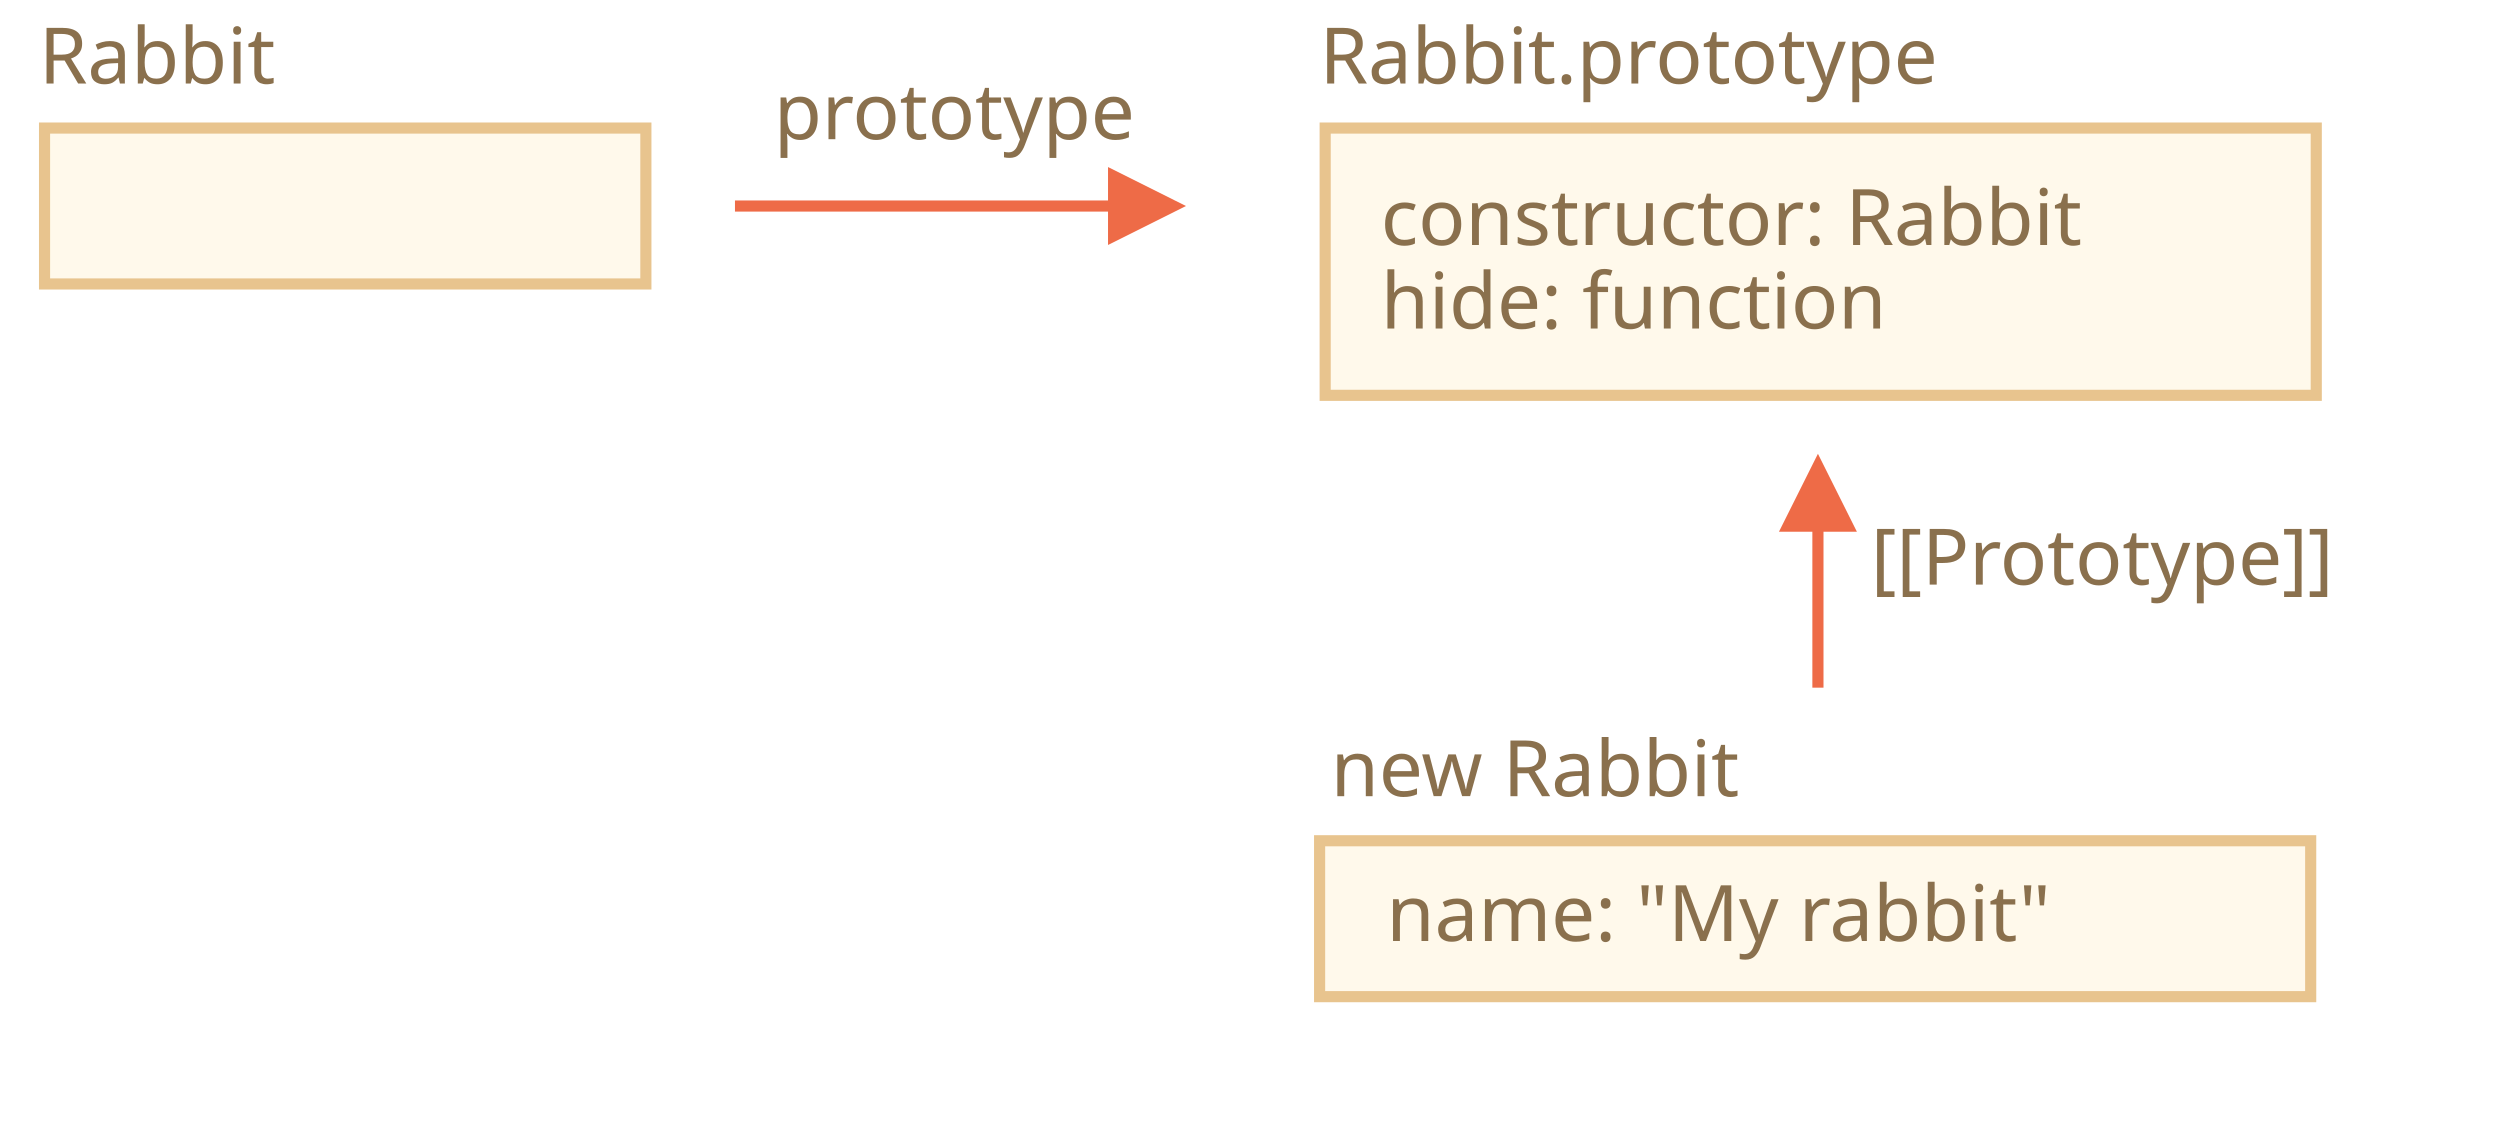
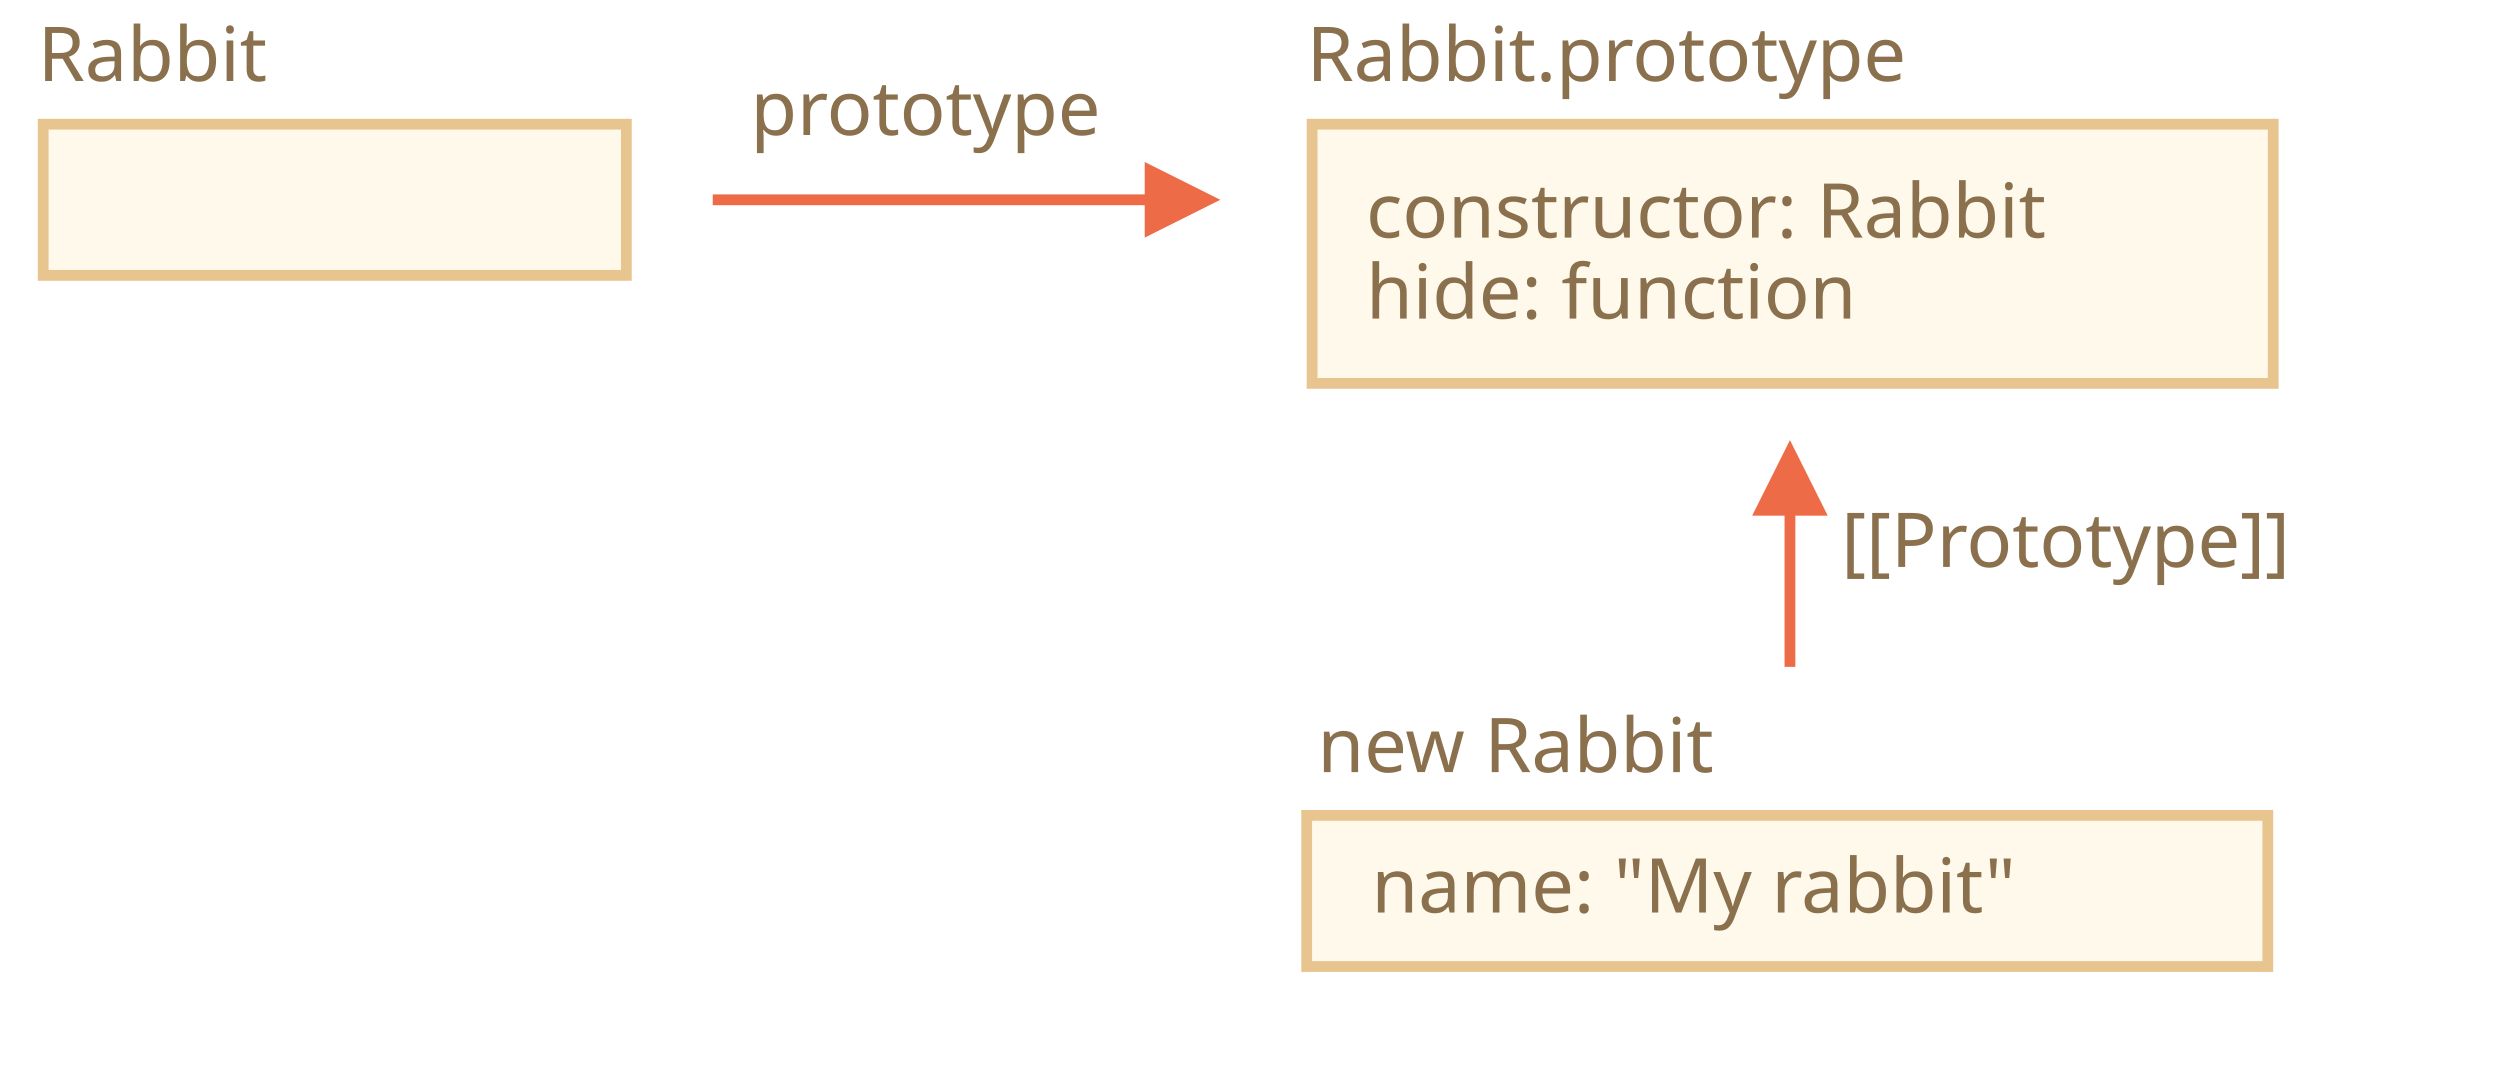
- <svg xmlns="http://www.w3.org/2000/svg" width="449px" height="202px" viewBox="0 0 449 202" version="1.1">
+ <svg xmlns="http://www.w3.org/2000/svg" width="463px" height="202px" viewBox="0 0 463 202" version="1.1">
  <g id="inheritance" stroke="none" stroke-width="1" fill="none" fill-rule="evenodd">
    <g id="rabbit-animal-independent-rabbit.svg">
-       <path d="M238,23 L238,71 L416,71 L416,23 L238,23 Z" id="Rectangle-1" stroke="#E8C48E" stroke-width="2" fill="#FFF9EB" />
+       <path d="M243,23 L243,71 L421,71 L421,23 L243,23 Z" id="Rectangle-1" stroke="#E8C48E" stroke-width="2" fill="#FFF9EB" />
      <text id="constructor:-Rabbit" font-family="PTMono-Regular, PT Mono" font-size="14" font-weight="normal" fill="#8A704D">
-         <tspan x="248" y="29" />
-         <tspan x="248" y="44">constructor: Rabbit</tspan>
-         <tspan x="248" y="59">hide: function</tspan>
+         <tspan x="253" y="29" />
+         <tspan x="253" y="44">constructor: Rabbit</tspan>
+         <tspan x="253" y="59">hide: function</tspan>
      </text>
      <text id="Rabbit.prototype" font-family="PTMono-Regular, PT Mono" font-size="14" font-weight="normal" fill="#8A704D">
-         <tspan x="237" y="15">Rabbit.prototype</tspan>
+         <tspan x="242" y="15">Rabbit.prototype</tspan>
      </text>
      <rect id="Rectangle-1-Copy-2" stroke="#E8C48E" stroke-width="2" fill="#FFF9EB" x="8" y="23" width="108" height="28" />
      <text id="Rabbit" font-family="PTMono-Regular, PT Mono" font-size="14" font-weight="normal" fill="#8A704D">
        <tspan x="7" y="15">Rabbit</tspan>
      </text>
-       <path d="M237,151 L237,179 L415,179 L415,151 L237,151 Z" id="Rectangle-1-Copy-3" stroke="#E8C48E" stroke-width="2" fill="#FFF9EB" />
+       <path d="M242,151 L242,179 L420,179 L420,151 L242,151 Z" id="Rectangle-1-Copy-3" stroke="#E8C48E" stroke-width="2" fill="#FFF9EB" />
      <text id="new-Rabbit" font-family="PTMono-Regular, PT Mono" font-size="14" font-weight="normal" fill="#8A704D">
-         <tspan x="239" y="143">new Rabbit</tspan>
+         <tspan x="244" y="143">new Rabbit</tspan>
      </text>
-       <path id="Line" d="M327.5,95.5 L327.5,123.5 L325.5,123.5 L325.5,95.5 L319.5,95.5 L326.5,81.5 L333.5,95.5 L327.5,95.5 Z" fill="#EE6B47" fill-rule="nonzero" />
-       <path id="Line-Copy" d="M199,38 L132,38 L132,36 L199,36 L199,30 L213,37 L199,44 L199,38 Z" fill="#EE6B47" fill-rule="nonzero" />
+       <path id="Line" d="M332.5,95.5 L332.5,123.5 L330.5,123.5 L330.5,95.5 L324.5,95.5 L331.5,81.5 L338.5,95.5 L332.5,95.5 Z" fill="#EE6B47" fill-rule="nonzero" />
+       <path id="Line-Copy" d="M212,38 L132,38 L132,36 L212,36 L212,30 L226,37 L212,44 L212,38 Z" fill="#EE6B47" fill-rule="nonzero" />
      <text id="[[Prototype]]" font-family="PTMono-Regular, PT Mono" font-size="14" font-weight="normal" fill="#8A704D">
-         <tspan x="336" y="105">[[Prototype]]</tspan>
+         <tspan x="341" y="105">[[Prototype]]</tspan>
      </text>
      <text id="prototype" font-family="PTMono-Regular, PT Mono" font-size="14" font-weight="normal" fill="#8A704D">
        <tspan x="139" y="25">prototype</tspan>
      </text>
      <text id="name:-&quot;My-rabbit&quot;" font-family="PTMono-Regular, PT Mono" font-size="14" font-weight="normal" fill="#8A704D">
-         <tspan x="249" y="169">name: "My rabbit"</tspan>
+         <tspan x="254" y="169">name: "My rabbit"</tspan>
      </text>
    </g>
  </g>
</svg>
